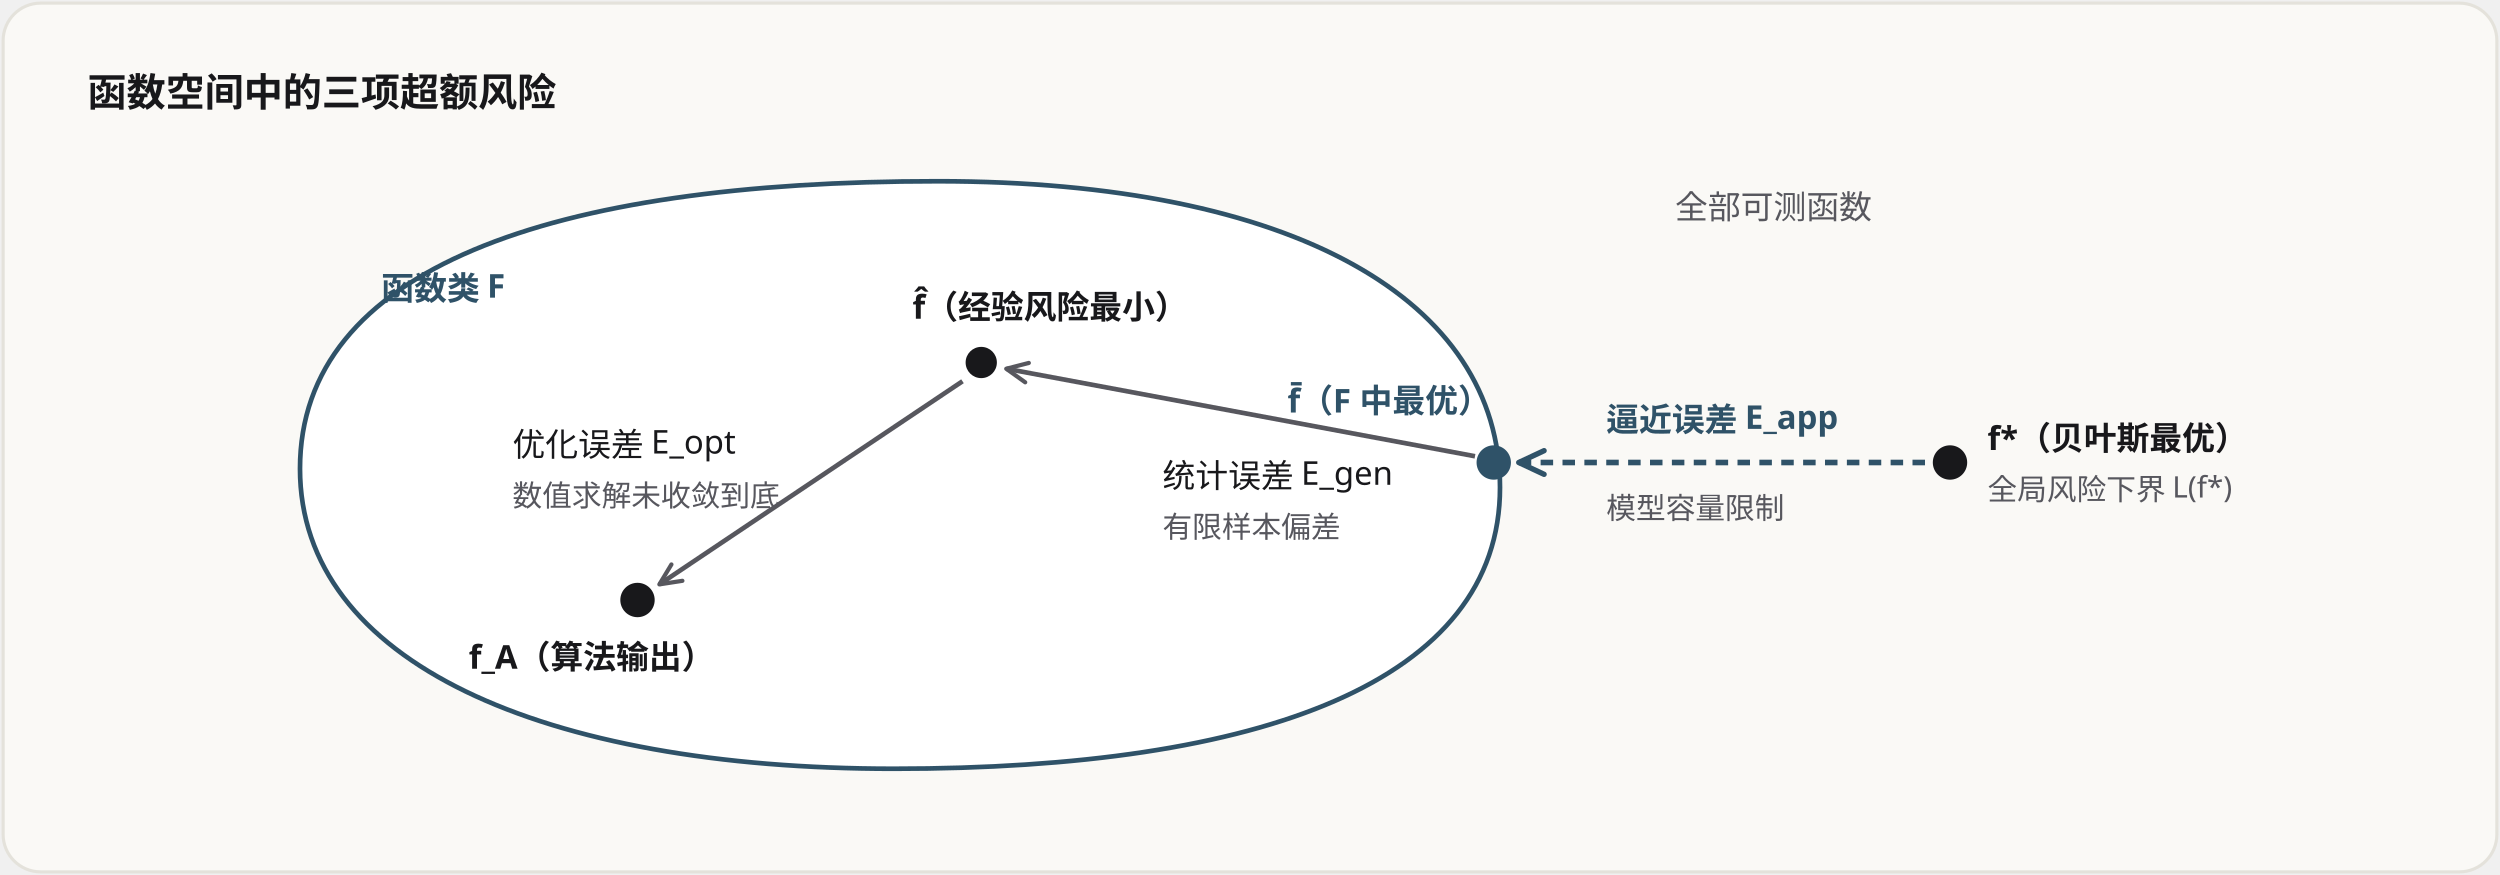
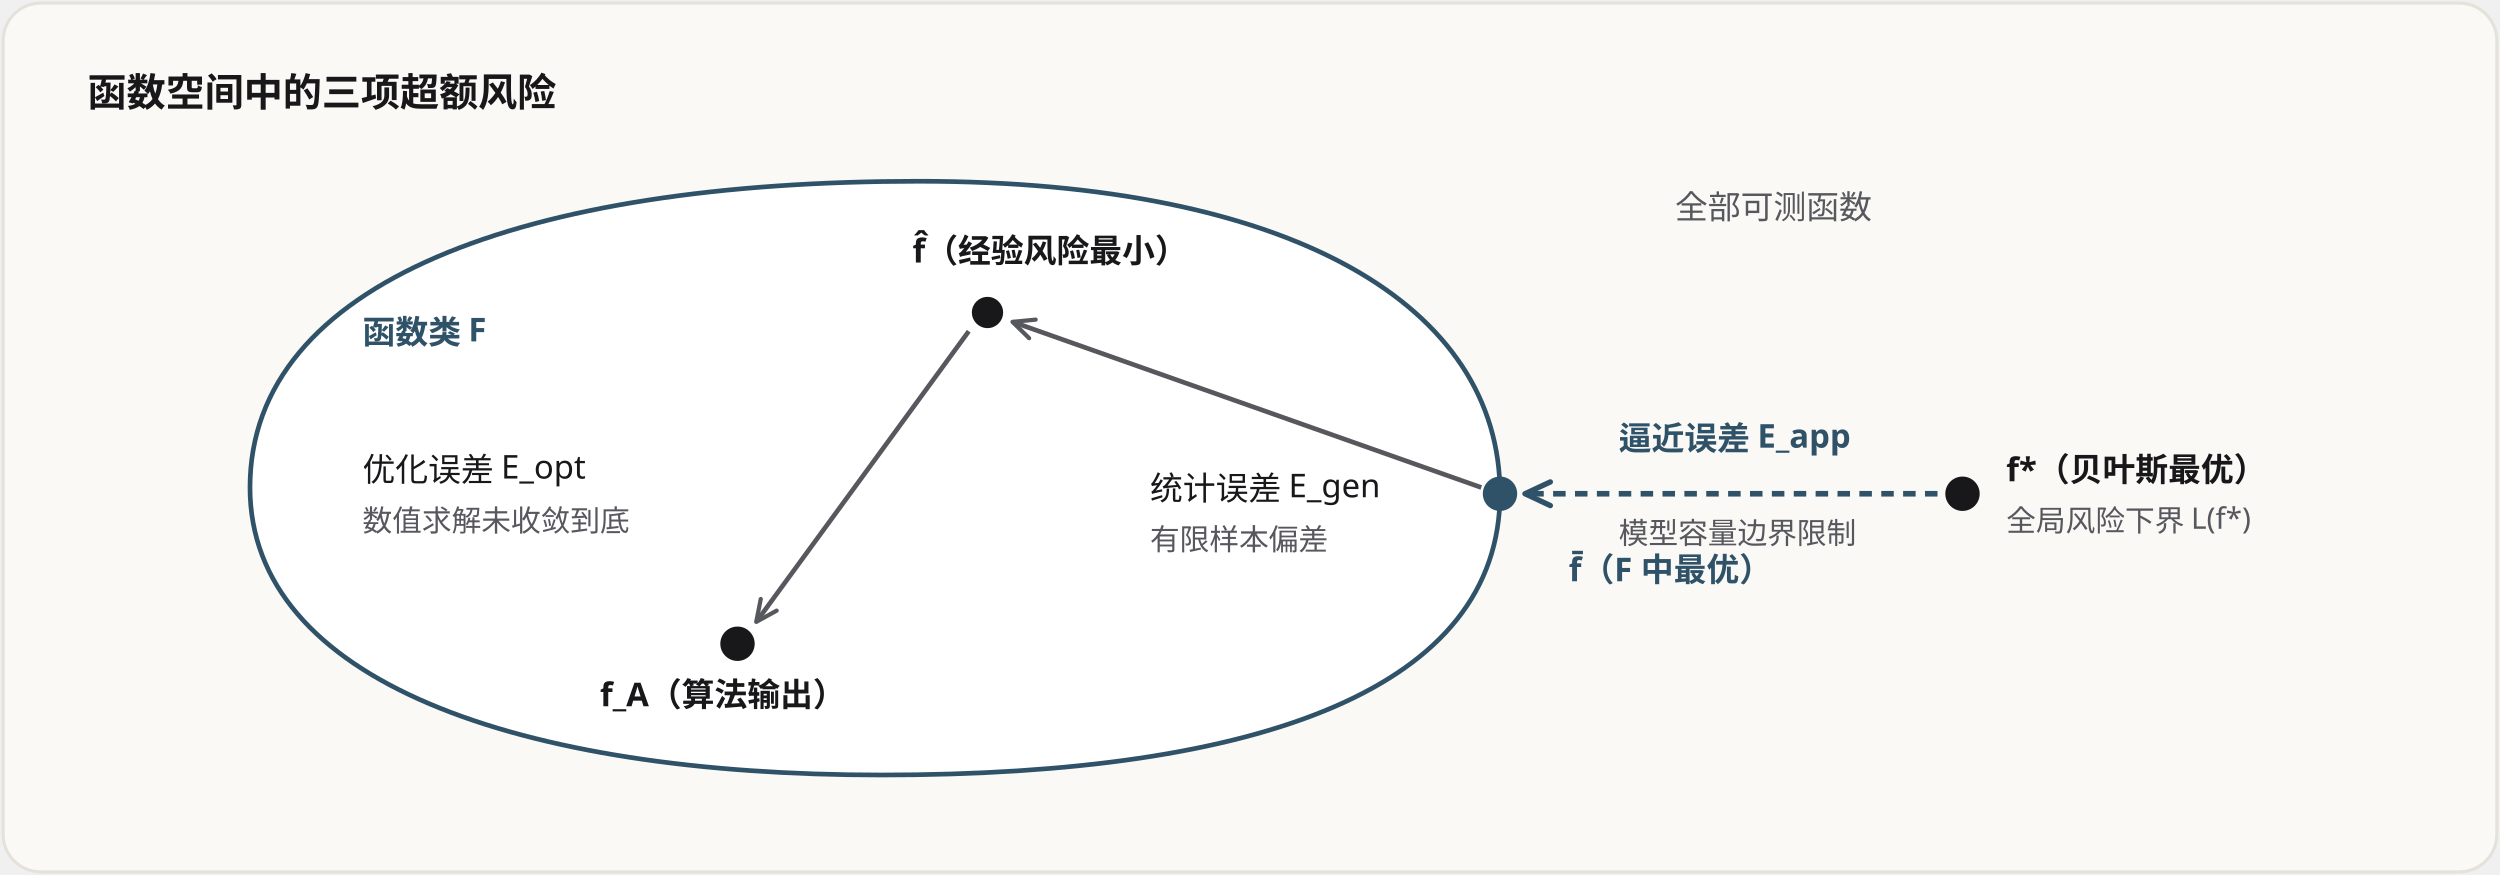
<svg xmlns="http://www.w3.org/2000/svg" viewBox="0 0 800 280" width="800" height="280" font-family="'DM Sans Variable','PingFang SC','Microsoft YaHei',sans-serif">
  <defs>
    <marker id="arr-r" viewBox="0 0 10 10" refX="8.5" refY="5" markerWidth="6" markerHeight="6" orient="auto-start-reverse">
      <path d="M 1 1.5 L 8.5 5 L 1 8.5" fill="none" stroke="#57575e" stroke-width="1.5" stroke-linecap="round" stroke-linejoin="round" />
    </marker>
    <marker id="arr-b" viewBox="0 0 10 10" refX="8.5" refY="5" markerWidth="6" markerHeight="6" orient="auto-start-reverse">
      <path d="M 1 1.5 L 8.5 5 L 1 8.5" fill="none" stroke="#2f5268" stroke-width="1.6" stroke-linecap="round" stroke-linejoin="round" />
    </marker>
  </defs>
  <rect x="1" y="1" width="798" height="278" rx="12" fill="#faf9f6" stroke="#e4e2db" stroke-width="1" />
  <text x="28" y="34" font-size="12.5" font-weight="600" fill="#18181b">函数空间中的三项超额风险</text>
-   <path d="M 96 150 C 96 86, 176 58, 300 58 C 414 58, 480 96, 480 156 C 480 218, 404 246, 286 246 C 174 246, 96 212, 96 150 Z" fill="#ffffff" stroke="#2f5268" stroke-width="1.5" />
-   <text x="122" y="96" font-size="10.5" font-weight="600" fill="#2f5268">函数类 F</text>
+   <path d="M 80 156 C 80 90, 168 58, 294 58 C 414 58, 480 98, 480 158 C 480 220, 404 248, 282 248 C 166 248, 80 218, 80 156 Z" fill="#ffffff" stroke="#2f5268" stroke-width="1.5" />
+   <text x="116" y="110" font-size="10.5" font-weight="600" fill="#2f5268">函数类 F</text>
  <text x="536" y="70" font-size="10.5" fill="#57575e">全部可测函数</text>
-   <circle cx="624" cy="148" r="5.5" fill="#18181b" />
-   <text x="636" y="144" font-size="10.5" font-weight="600" fill="#18181b">f*（贝叶斯最优）</text>
-   <text x="636" y="160" font-size="9.5" fill="#57575e">全局风险下界 L(f*)</text>
-   <circle cx="478" cy="148" r="5.5" fill="#2f5268" />
-   <text x="412" y="132" font-size="10.5" font-weight="600" fill="#2f5268">f̄（F 中最优）</text>
-   <circle cx="314" cy="116" r="5" fill="#18181b" />
-   <text x="292" y="102" font-size="10.5" font-weight="600" fill="#18181b">f̂（经验风险最小）</text>
-   <circle cx="204" cy="192" r="5.5" fill="#18181b" />
-   <text x="150" y="214" font-size="10.5" font-weight="600" fill="#18181b">f_A（算法输出）</text>
-   <path d="M 616 148 L 486 148" fill="none" stroke="#2f5268" stroke-width="1.8" stroke-dasharray="4 3" marker-end="url(#arr-b)" />
-   <text x="514" y="138" font-size="10.5" font-weight="600" fill="#2f5268">逼近误差 E_app</text>
-   <text x="514" y="166" font-size="9.5" fill="#57575e">模型容量限制</text>
-   <path d="M 472 146 L 322 118" fill="none" stroke="#57575e" stroke-width="1.5" marker-end="url(#arr-r)" />
-   <text x="372" y="156" font-size="10.5" fill="#18181b">统计误差 E_gen</text>
-   <text x="372" y="172" font-size="9.5" fill="#57575e">有限样本偏差</text>
-   <path d="M 308 122 L 211 187" fill="none" stroke="#57575e" stroke-width="1.5" marker-end="url(#arr-r)" />
-   <text x="164" y="146" font-size="10.5" fill="#18181b">优化误差 E_opt</text>
-   <text x="164" y="162" font-size="9.5" fill="#57575e">数值求解未收敛到底</text>
+   <circle cx="628" cy="158" r="5.5" fill="#18181b" />
+   <text x="642" y="154" font-size="10.5" font-weight="600" fill="#18181b">f*（贝叶斯最优）</text>
+   <text x="642" y="170" font-size="9.5" fill="#57575e">全局风险下界 L(f*)</text>
+   <circle cx="480" cy="158" r="5.5" fill="#2f5268" />
+   <text x="502" y="186" font-size="10.5" font-weight="600" fill="#2f5268">f̄（F 中最优）</text>
+   <circle cx="316" cy="100" r="5" fill="#18181b" />
+   <text x="292" y="84" font-size="10.5" font-weight="600" fill="#18181b">f̂（经验风险最小）</text>
+   <circle cx="236" cy="206" r="5.5" fill="#18181b" />
+   <text x="192" y="226" font-size="10.5" font-weight="600" fill="#18181b">f_A（算法输出）</text>
+   <path d="M 620 158 L 488 158" fill="none" stroke="#2f5268" stroke-width="1.8" stroke-dasharray="4 3" marker-end="url(#arr-b)" />
+   <text x="518" y="144" font-size="10.5" font-weight="600" fill="#2f5268">逼近误差 E_app</text>
+   <text x="518" y="174" font-size="9.5" fill="#57575e">模型容量边界限制</text>
+   <path d="M 474 156 L 324 103" fill="none" stroke="#57575e" stroke-width="1.5" marker-end="url(#arr-r)" />
+   <text x="368" y="160" font-size="10.5" fill="#18181b">统计误差 E_gen</text>
+   <text x="368" y="176" font-size="9.5" fill="#57575e">有限样本偏差</text>
+   <path d="M 310 106 L 242 199" fill="none" stroke="#57575e" stroke-width="1.5" marker-end="url(#arr-r)" />
+   <text x="116" y="154" font-size="10.5" fill="#18181b">优化误差 E_opt</text>
+   <text x="116" y="170" font-size="9.5" fill="#57575e">数值求解未收敛到底</text>
</svg>
